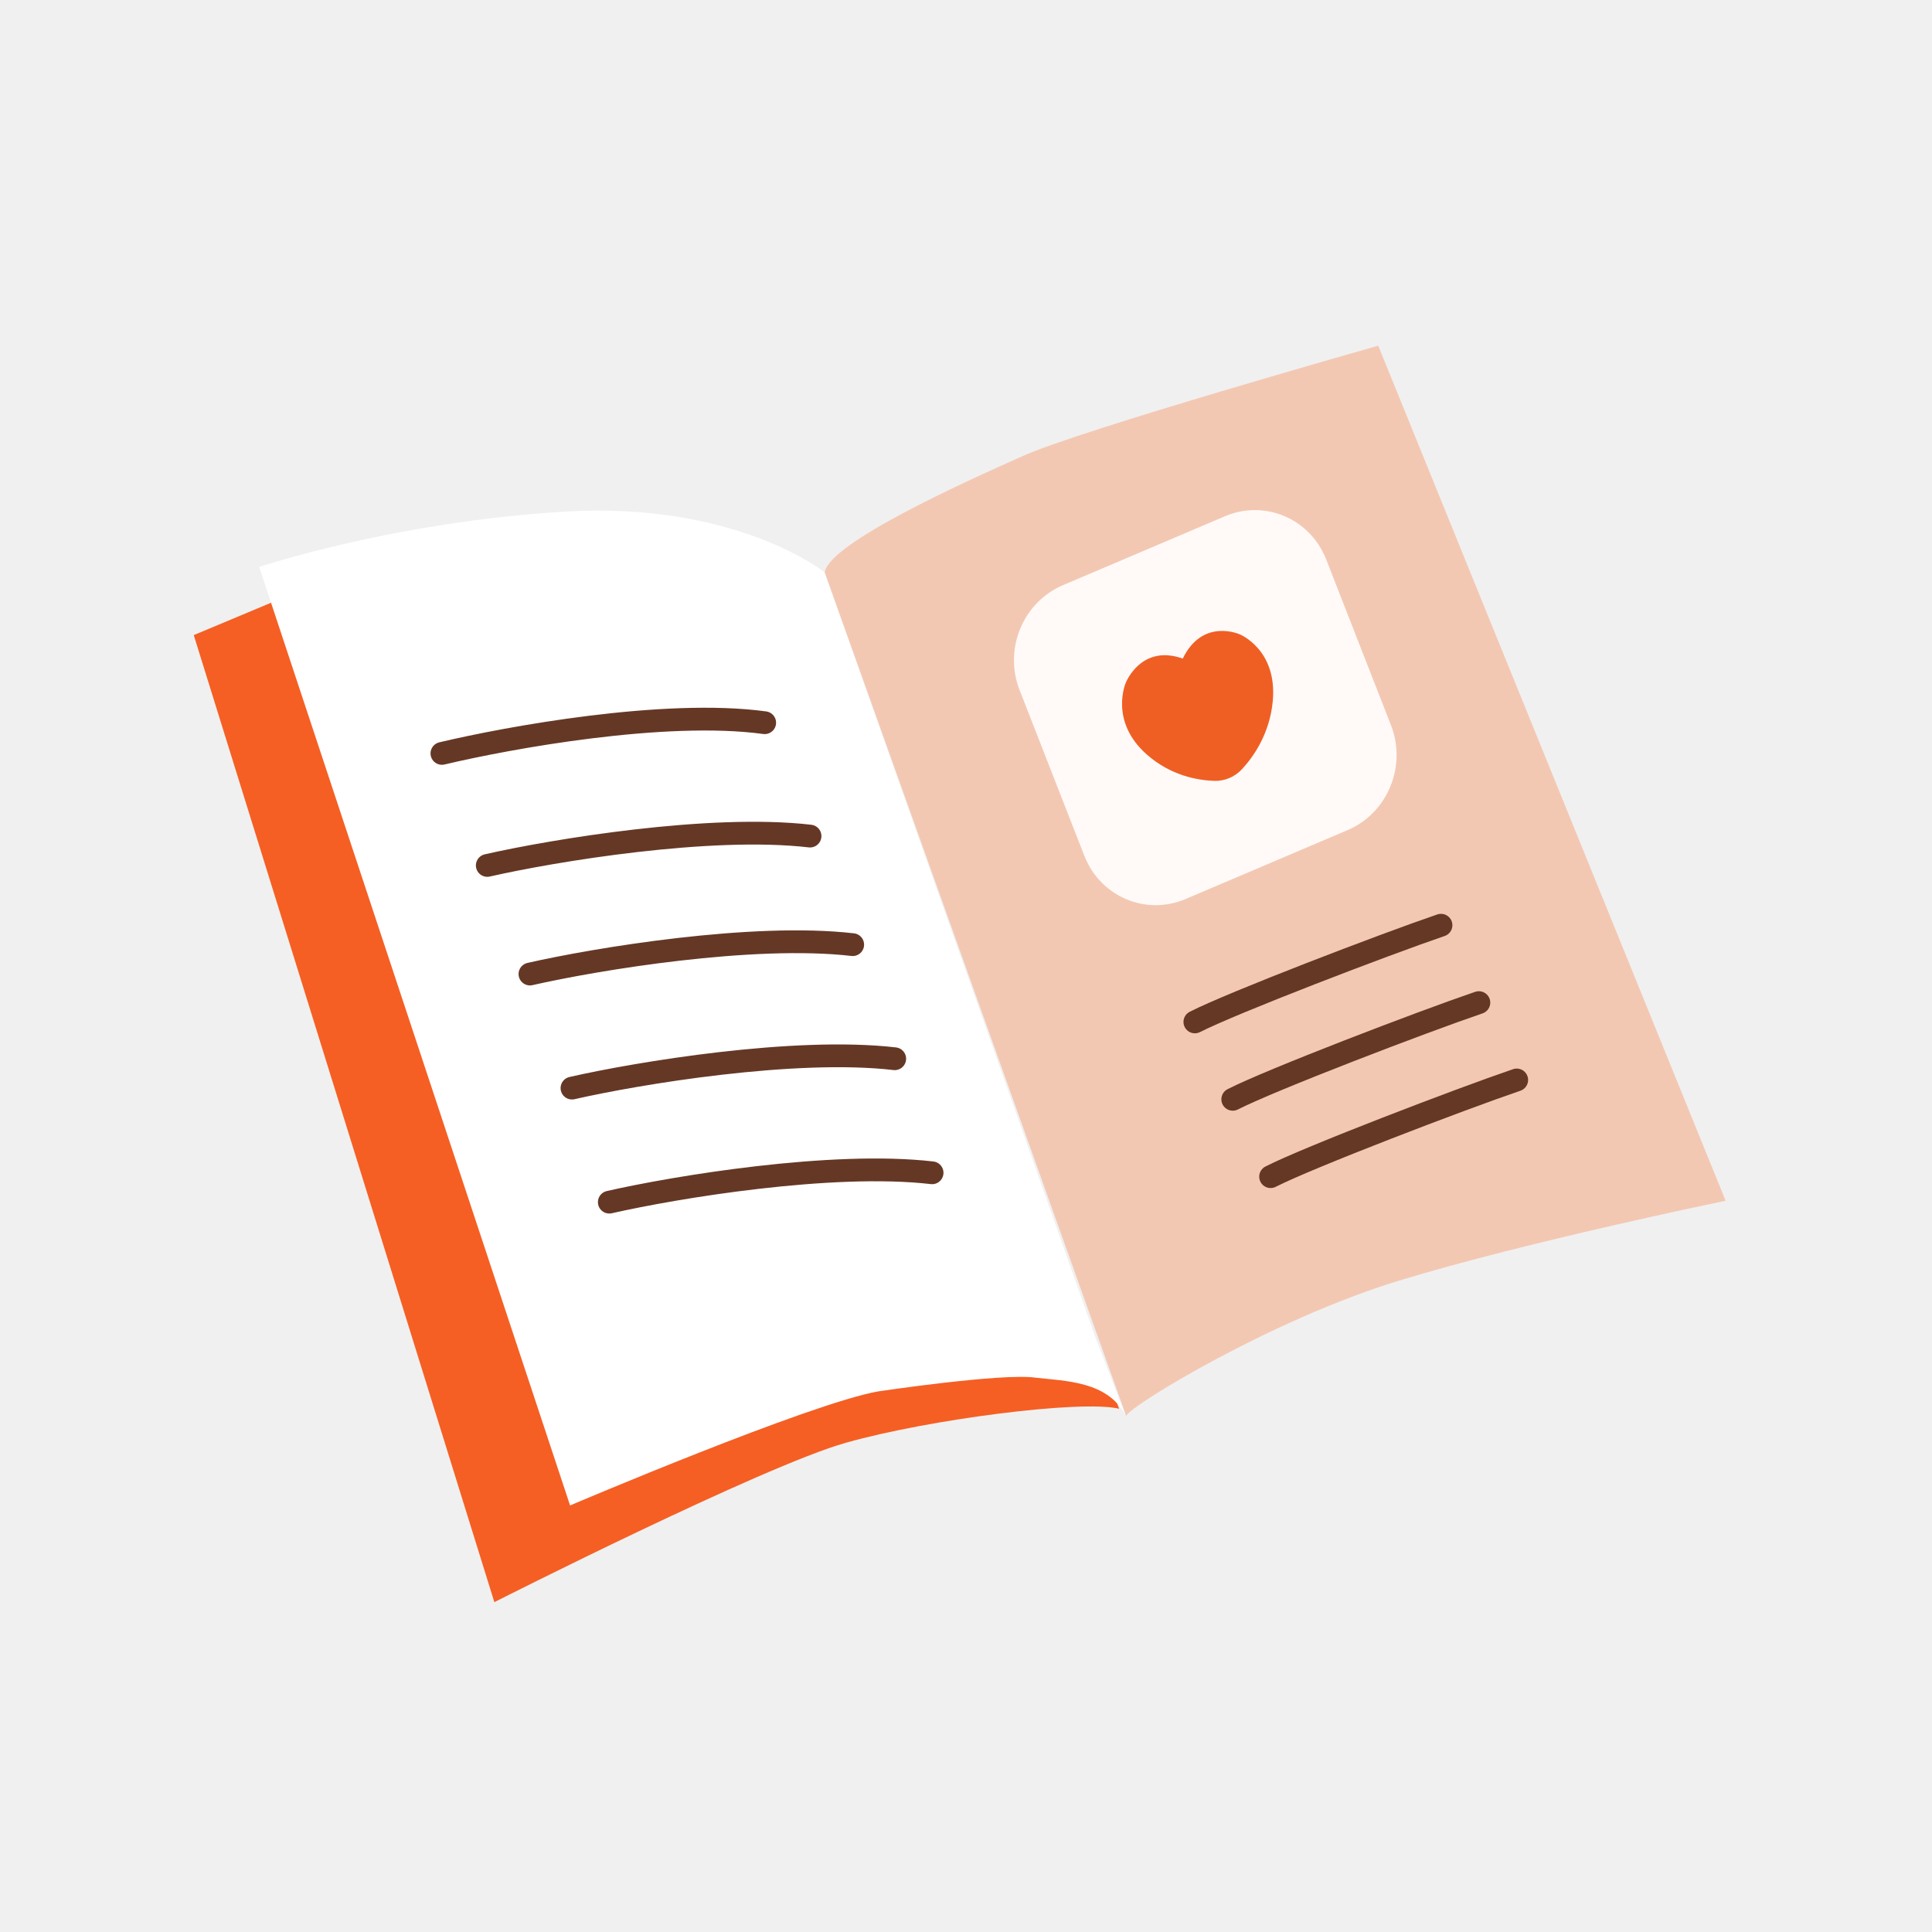
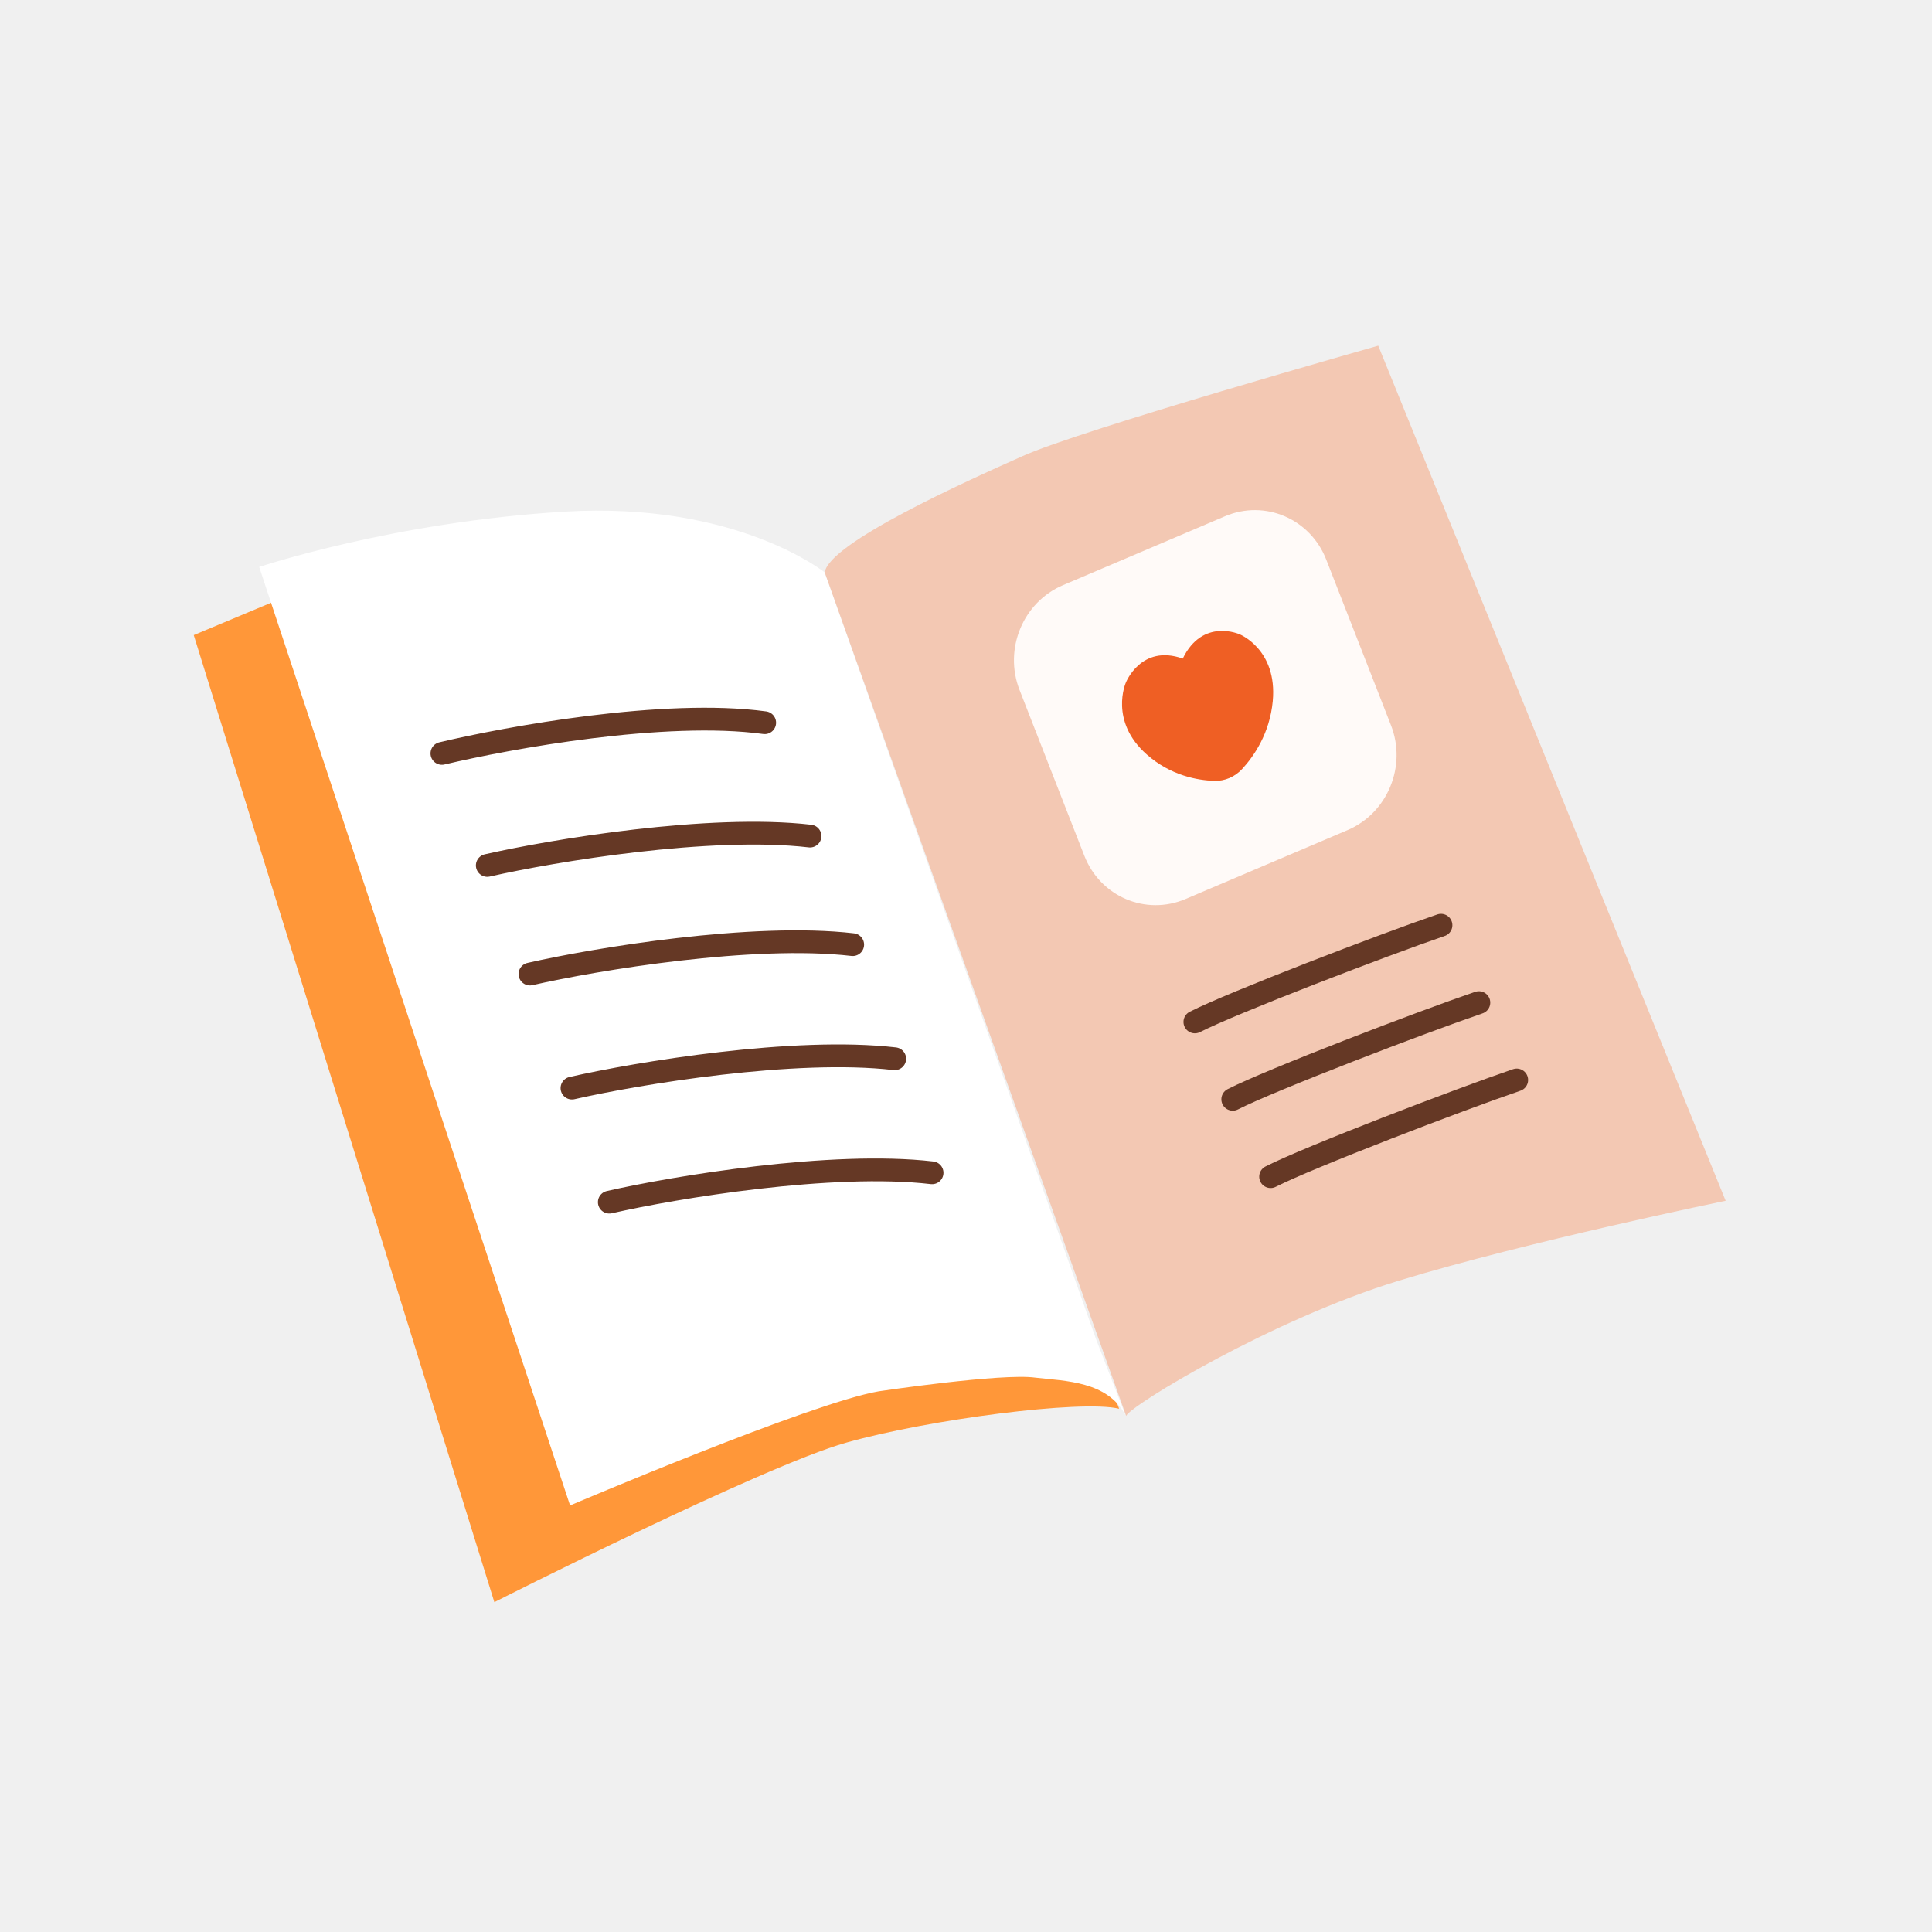
<svg xmlns="http://www.w3.org/2000/svg" width="56" height="56" viewBox="0 0 56 56" fill="none">
  <g clip-path="url(#clip0_299_2454)">
-     <path d="M5.616 18.409L8.293 17.288C8.853 17.043 18.872 17.373 23.659 17.288L32.439 40.833C31.34 40.568 26.916 41.142 24.529 41.816C22.123 42.49 14.329 46.439 14.329 46.439L5.616 18.409Z" fill="#F55F24" />
+     <path d="M5.616 18.409L8.293 17.288C8.853 17.043 18.872 17.373 23.659 17.288L32.439 40.833C31.34 40.568 26.916 41.142 24.529 41.816C22.123 42.49 14.329 46.439 14.329 46.439L5.616 18.409Z" fill="#FF9739" />
    <path d="M32.622 41.021C32.1 40.032 30.883 40.032 30.013 39.932C29.046 39.794 25.47 40.328 25.47 40.328C23.499 40.665 16.524 43.636 16.524 43.636L7.513 16.434C7.513 16.434 11.398 15.127 16.366 14.83C21.353 14.533 23.905 16.592 23.905 16.592L31.772 38.824" fill="white" />
    <path d="M23.905 16.592C24.021 15.741 27.983 13.959 29.626 13.227C31.269 12.475 39.949 10.02 39.949 10.02L50.019 34.805C50.019 34.805 44.24 35.993 40.548 37.121C36.856 38.25 32.758 40.744 32.642 41.041" fill="#F3C8B3" />
    <path fill-rule="evenodd" clip-rule="evenodd" d="M39.06 24.061L34.365 26.058C33.206 26.55 31.893 25.989 31.43 24.804L29.552 19.998C29.089 18.814 29.652 17.454 30.81 16.962L35.506 14.964C36.664 14.472 37.978 15.034 38.441 16.218L40.319 21.024C40.782 22.209 40.218 23.569 39.06 24.061Z" fill="#FFFAF8" />
    <path d="M41.768 26.818C40.122 27.379 35.732 29.061 34.634 29.621" stroke="#653825" stroke-width="0.66" stroke-linecap="round" />
    <path d="M42.866 29.061C41.219 29.621 36.829 31.303 35.732 31.864" stroke="#653825" stroke-width="0.66" stroke-linecap="round" />
    <path d="M43.963 31.303C42.317 31.864 37.927 33.545 36.829 34.106" stroke="#653825" stroke-width="0.66" stroke-linecap="round" />
    <path fill-rule="evenodd" clip-rule="evenodd" d="M35.935 18.387C35.935 18.387 34.861 17.898 34.283 19.089C33.071 18.66 32.631 19.791 32.631 19.791C32.631 19.791 32.142 20.903 33.243 21.872C33.936 22.483 34.714 22.618 35.196 22.634C35.5 22.644 35.794 22.519 36.005 22.289C36.339 21.927 36.804 21.263 36.892 20.321C37.029 18.825 35.935 18.387 35.935 18.387Z" fill="#EF5F24" />
    <path d="M12.809 21.838C14.723 21.383 19.265 20.552 22.165 20.948" stroke="#653825" stroke-width="0.66" stroke-miterlimit="10" stroke-linecap="round" />
    <path d="M14.124 25.085C16.037 24.65 20.58 23.897 23.479 24.234" stroke="#653825" stroke-width="0.66" stroke-miterlimit="10" stroke-linecap="round" />
    <path d="M15.361 28.233C17.274 27.797 21.817 27.045 24.716 27.381" stroke="#653825" stroke-width="0.66" stroke-miterlimit="10" stroke-linecap="round" />
    <path d="M16.579 31.539C18.492 31.103 23.035 30.351 25.934 30.688" stroke="#653825" stroke-width="0.66" stroke-miterlimit="10" stroke-linecap="round" />
    <path d="M17.661 34.845C19.575 34.409 24.117 33.657 27.017 33.994" stroke="#653825" stroke-width="0.66" stroke-miterlimit="10" stroke-linecap="round" />
  </g>
  <defs>
    <clipPath id="clip0_299_2454">
      <rect width="45" height="37" fill="white" transform="translate(5 10)" />
    </clipPath>
  </defs>
</svg>
